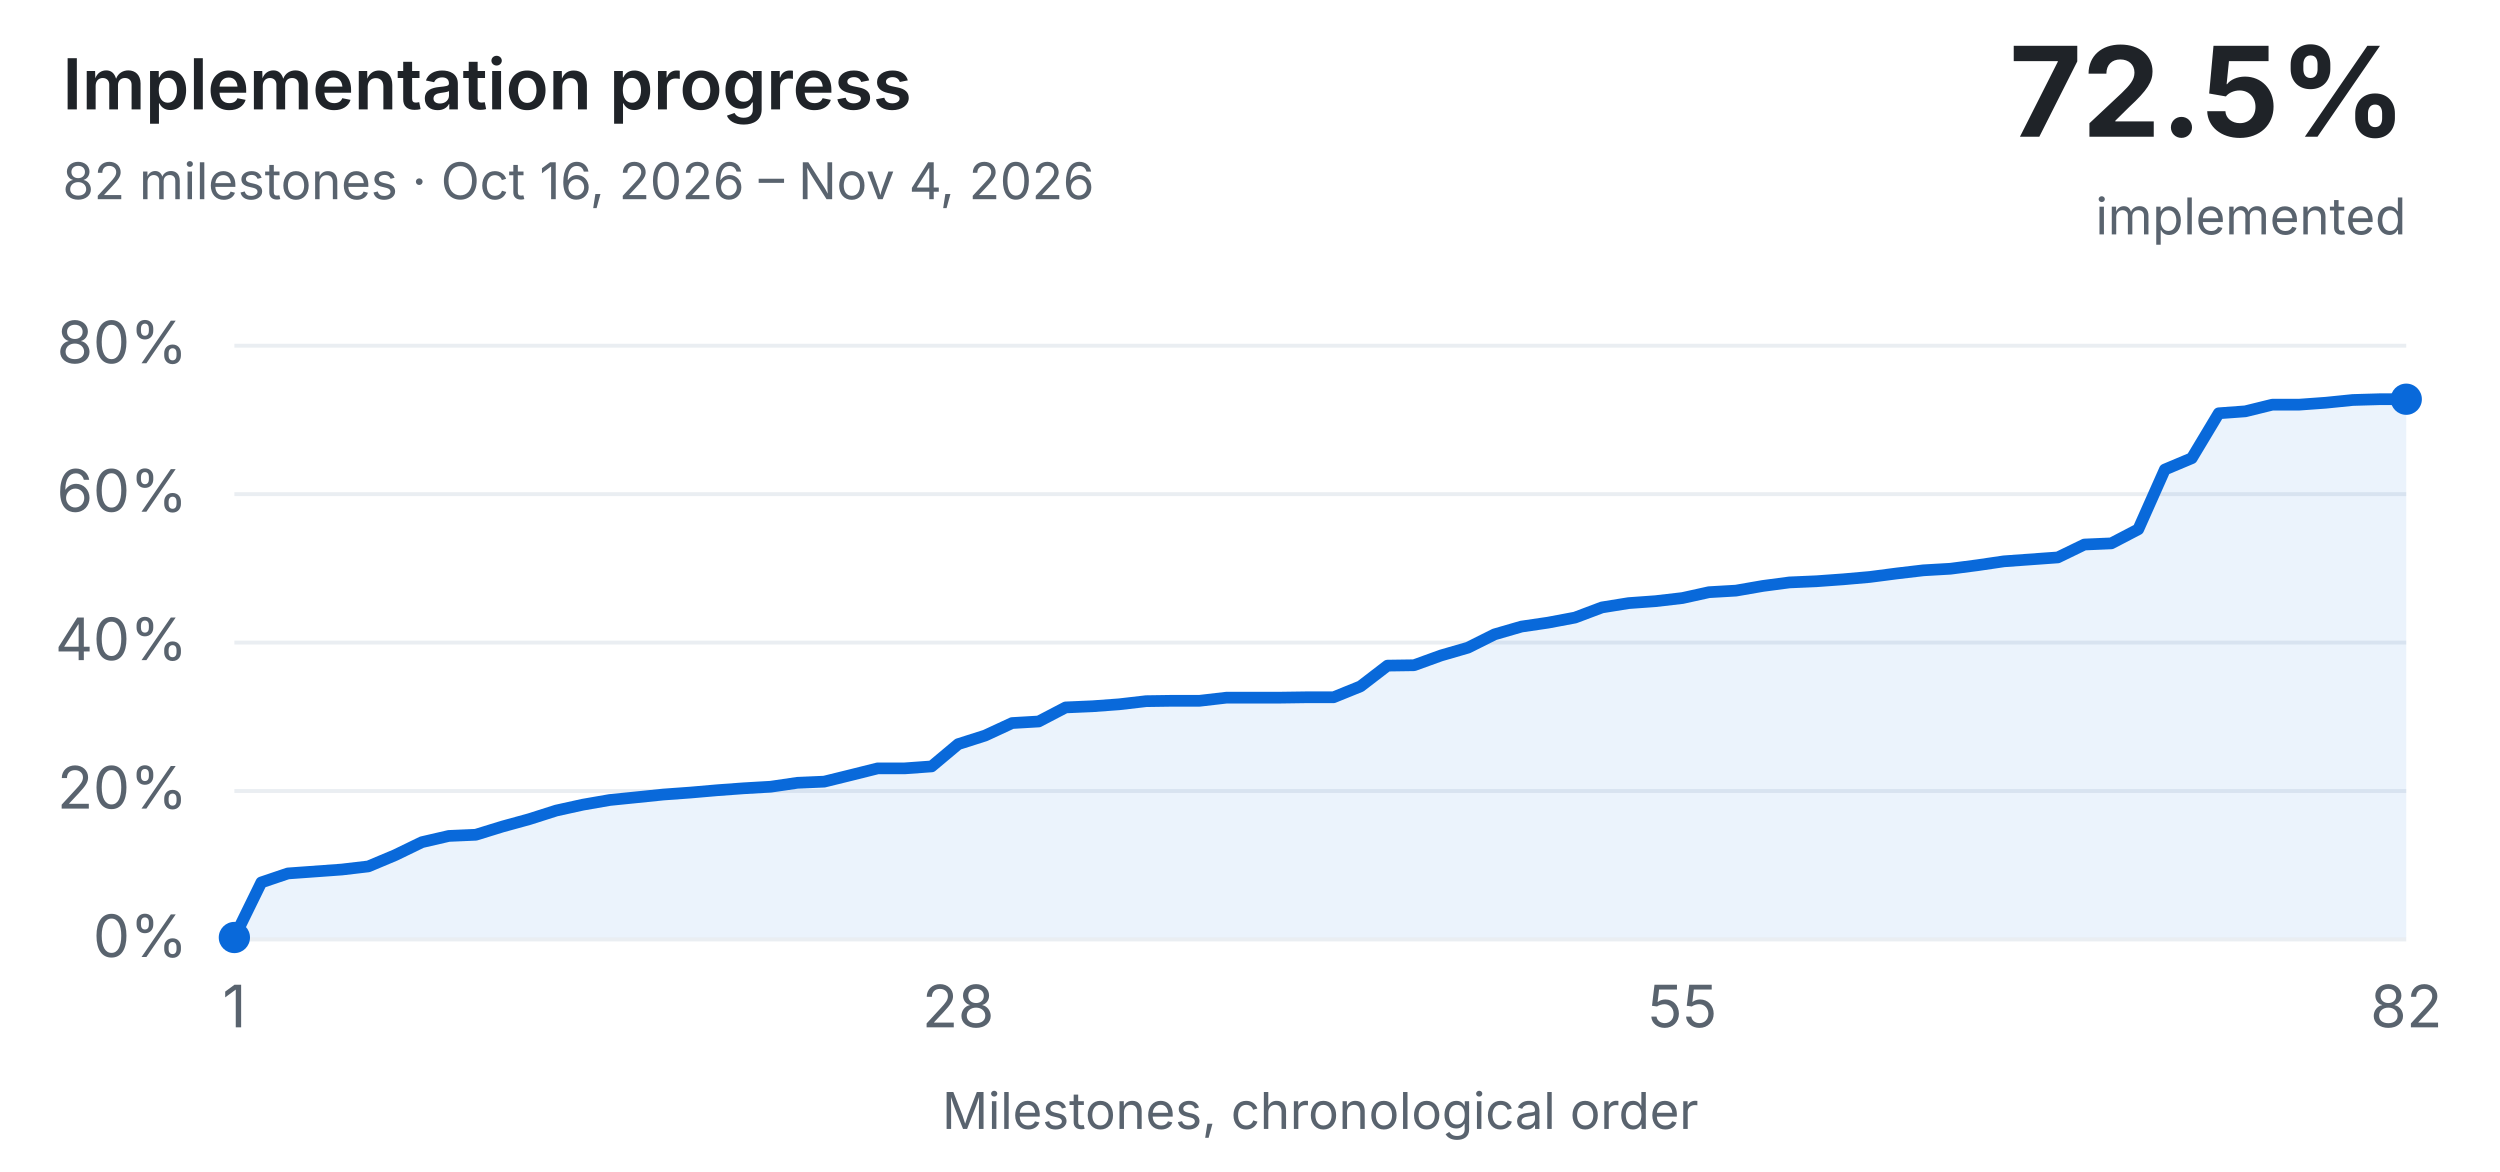
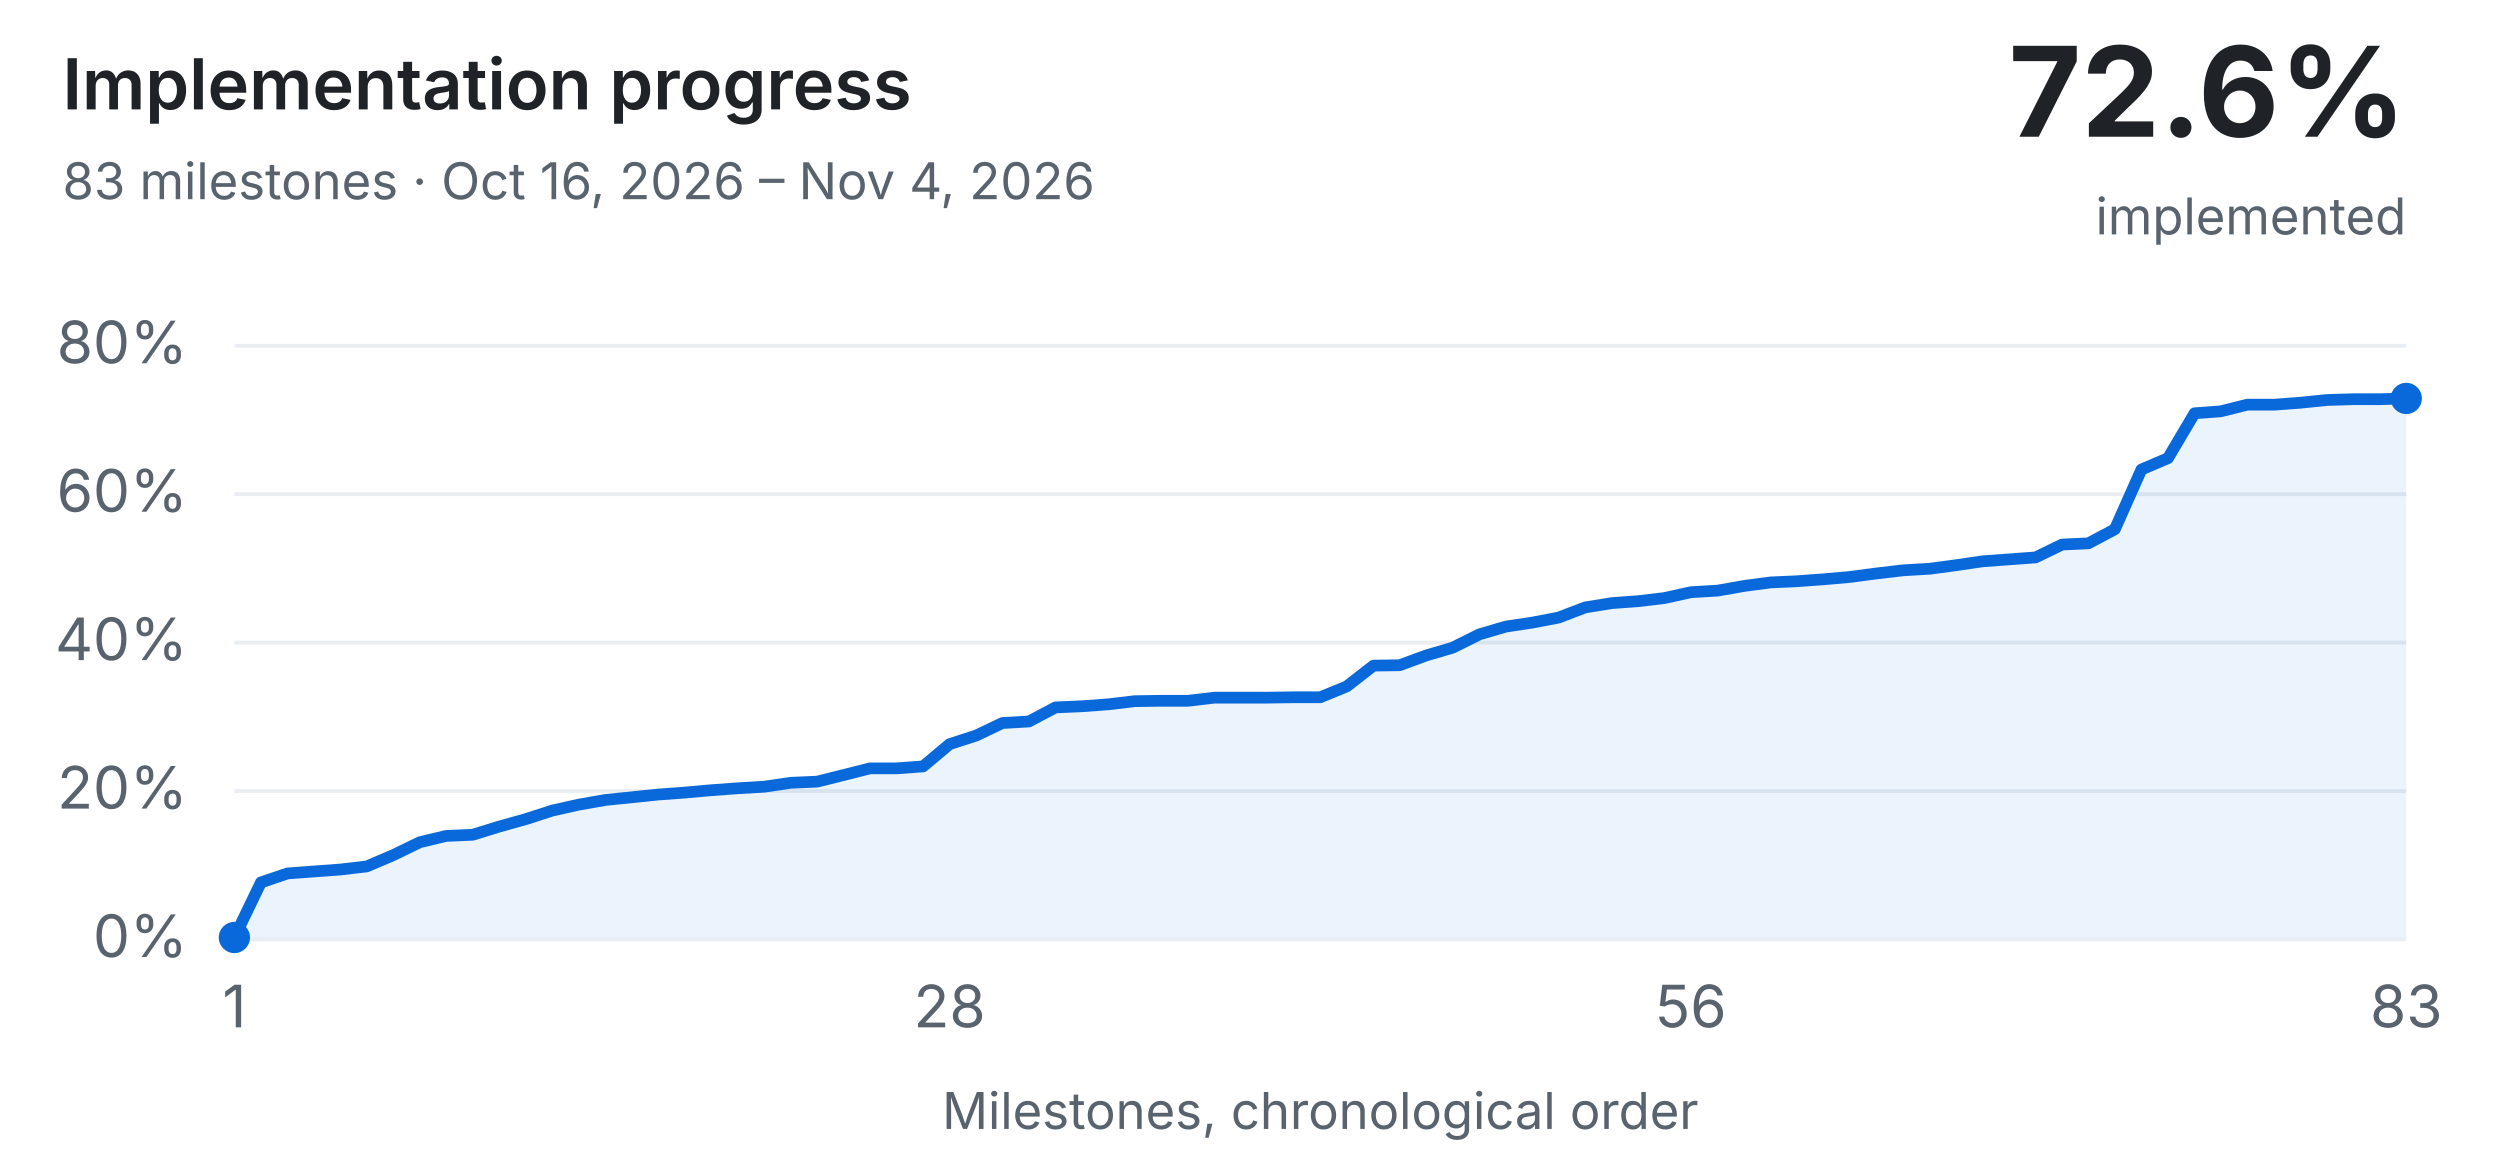
<svg xmlns="http://www.w3.org/2000/svg" width="640" height="300" viewBox="0 0 640 300" role="img" aria-labelledby="history-title history-description">
  <style>text{font:13px system-ui,-apple-system,Segoe UI,sans-serif;fill:#1f2328}.dim{fill:#59636e}.bg{fill:#eaeef2}.done{fill:#1a7f37}.part{fill:#d4a72c}.unchecked{fill:#0969da}@media (prefers-color-scheme:dark){text{fill:#e6edf3}.dim{fill:#9198a1}.bg{fill:#30363d}.done{fill:#3fb950}}</style>
  <style>
  .history-heading{font-size:18px;font-weight:600}
  .history-value{font-size:32px;font-weight:650}
  .history-axis{font-size:15px}
  .history-line{fill:none;stroke:#0969da;stroke-width:3;stroke-linecap:round;stroke-linejoin:round}
  .history-point,.history-area{fill:#0969da}
  .history-area{fill-opacity:.08}
  @media (prefers-color-scheme:dark){.history-line{stroke:#58a6ff}.history-point,.history-area{fill:#58a6ff}}
</style>
  <text class="history-heading" x="16" y="28">Implementation progress</text>
-   <text class="dim" x="16" y="51">82 milestones · Oct 16, 2026 – Nov 4, 2026</text>
-   <text class="history-value" x="616" y="35" text-anchor="end">72.5%</text>
+   <text class="dim" x="16" y="51">83 milestones · Oct 16, 2026 – Nov 4, 2026</text>
+   <text class="history-value" x="616" y="35" text-anchor="end">72.6%</text>
  <text class="dim" x="616" y="60" text-anchor="end">implemented</text>
  <rect class="bg" x="60" y="240.0" width="556" height="1" />
  <text class="dim history-axis" x="48" y="245.0" text-anchor="end">0%</text>
  <rect class="bg" x="60" y="202.0" width="556" height="1" />
  <text class="dim history-axis" x="48" y="207.0" text-anchor="end">20%</text>
  <rect class="bg" x="60" y="164.0" width="556" height="1" />
  <text class="dim history-axis" x="48" y="169.0" text-anchor="end">40%</text>
  <rect class="bg" x="60" y="126.0" width="556" height="1" />
  <text class="dim history-axis" x="48" y="131.0" text-anchor="end">60%</text>
  <rect class="bg" x="60" y="88.0" width="556" height="1" />
  <text class="dim history-axis" x="48" y="93.0" text-anchor="end">80%</text>
-   <polygon class="history-area" points="60.0,240 60.0,240.0 66.9,225.9 73.7,223.6 80.6,223.1 87.5,222.6 94.3,221.8 101.2,218.9 108.0,215.6 114.9,214.0 121.8,213.7 128.6,211.6 135.5,209.7 142.4,207.5 149.2,206.0 156.1,204.8 163.0,204.1 169.8,203.4 176.7,202.9 183.6,202.3 190.4,201.8 197.3,201.4 204.1,200.4 211.0,200.1 217.9,198.4 224.7,196.7 231.6,196.7 238.5,196.2 245.3,190.5 252.2,188.3 259.1,185.1 265.9,184.7 272.8,181.1 279.7,180.8 286.5,180.3 293.4,179.5 300.2,179.4 307.1,179.4 314.0,178.6 320.8,178.6 327.7,178.6 334.6,178.5 341.4,178.5 348.3,175.7 355.2,170.4 362.0,170.3 368.9,167.8 375.8,165.8 382.6,162.4 389.5,160.4 396.3,159.4 403.2,158.1 410.1,155.5 416.9,154.4 423.8,153.9 430.7,153.1 437.5,151.6 444.4,151.2 451.3,150.0 458.1,149.1 465.0,148.8 471.9,148.3 478.7,147.7 485.6,146.8 492.4,146.0 499.3,145.6 506.2,144.7 513.0,143.7 519.9,143.2 526.8,142.7 533.6,139.4 540.5,139.1 547.4,135.5 554.2,120.2 561.1,117.3 568.0,105.8 574.8,105.3 581.7,103.6 588.5,103.6 595.4,103.1 602.3,102.4 609.1,102.2 616.0,102.2 616.0,240" />
-   <polyline class="history-line" points="60.0,240.0 66.9,225.9 73.7,223.6 80.6,223.1 87.5,222.6 94.3,221.8 101.2,218.9 108.0,215.6 114.9,214.0 121.8,213.7 128.6,211.6 135.5,209.7 142.4,207.5 149.2,206.0 156.1,204.8 163.0,204.1 169.8,203.4 176.7,202.9 183.6,202.3 190.4,201.8 197.3,201.4 204.1,200.4 211.0,200.1 217.9,198.4 224.7,196.7 231.6,196.7 238.5,196.2 245.3,190.5 252.2,188.3 259.1,185.1 265.9,184.7 272.8,181.1 279.7,180.8 286.5,180.3 293.4,179.5 300.2,179.4 307.1,179.4 314.0,178.6 320.8,178.6 327.7,178.6 334.6,178.5 341.4,178.5 348.3,175.7 355.2,170.4 362.0,170.3 368.9,167.8 375.8,165.8 382.6,162.4 389.5,160.4 396.3,159.4 403.2,158.1 410.1,155.5 416.9,154.4 423.8,153.9 430.7,153.1 437.5,151.6 444.4,151.2 451.3,150.0 458.1,149.1 465.0,148.8 471.9,148.3 478.7,147.7 485.6,146.8 492.4,146.0 499.3,145.6 506.2,144.7 513.0,143.7 519.9,143.2 526.8,142.7 533.6,139.4 540.5,139.1 547.4,135.5 554.2,120.2 561.1,117.3 568.0,105.8 574.8,105.3 581.7,103.6 588.5,103.6 595.4,103.1 602.3,102.4 609.1,102.2 616.0,102.2" />
+   <polygon class="history-area" points="60.0,240 60.0,240.0 66.8,225.9 73.6,223.6 80.3,223.1 87.1,222.6 93.9,221.8 100.7,218.9 107.5,215.6 114.2,214.0 121.0,213.7 127.8,211.6 134.6,209.7 141.4,207.5 148.1,206.0 154.9,204.8 161.7,204.1 168.5,203.4 175.3,202.9 182.0,202.3 188.8,201.8 195.6,201.4 202.4,200.4 209.2,200.1 216.0,198.4 222.7,196.7 229.5,196.7 236.3,196.2 243.1,190.5 249.9,188.3 256.6,185.1 263.4,184.7 270.2,181.1 277.0,180.8 283.8,180.3 290.5,179.5 297.3,179.4 304.1,179.4 310.9,178.6 317.7,178.6 324.4,178.6 331.2,178.5 338.0,178.5 344.8,175.7 351.6,170.4 358.3,170.3 365.1,167.8 371.9,165.8 378.7,162.4 385.5,160.4 392.2,159.4 399.0,158.1 405.8,155.5 412.6,154.4 419.4,153.9 426.1,153.1 432.9,151.6 439.7,151.2 446.5,150.0 453.3,149.1 460.0,148.8 466.8,148.3 473.6,147.7 480.4,146.8 487.2,146.0 494.0,145.6 500.7,144.7 507.5,143.7 514.3,143.2 521.1,142.7 527.9,139.4 534.6,139.1 541.4,135.5 548.2,120.2 555.0,117.3 561.8,105.8 568.5,105.3 575.3,103.6 582.1,103.6 588.9,103.1 595.7,102.4 602.4,102.2 609.2,102.2 616.0,102.0 616.0,240" />
+   <polyline class="history-line" points="60.0,240.0 66.8,225.9 73.6,223.6 80.3,223.1 87.1,222.6 93.9,221.8 100.7,218.9 107.5,215.6 114.2,214.0 121.0,213.7 127.8,211.6 134.6,209.7 141.4,207.5 148.1,206.0 154.9,204.8 161.7,204.1 168.5,203.4 175.3,202.9 182.0,202.3 188.8,201.8 195.6,201.4 202.4,200.4 209.2,200.1 216.0,198.4 222.7,196.7 229.5,196.7 236.3,196.2 243.1,190.5 249.9,188.3 256.6,185.1 263.4,184.7 270.2,181.1 277.0,180.8 283.8,180.3 290.5,179.5 297.3,179.4 304.1,179.4 310.9,178.6 317.7,178.6 324.4,178.6 331.2,178.5 338.0,178.5 344.8,175.7 351.6,170.4 358.3,170.3 365.1,167.8 371.9,165.8 378.7,162.4 385.5,160.4 392.2,159.4 399.0,158.1 405.8,155.5 412.6,154.4 419.4,153.9 426.1,153.1 432.9,151.6 439.7,151.2 446.5,150.0 453.3,149.1 460.0,148.8 466.8,148.3 473.6,147.7 480.4,146.8 487.2,146.0 494.0,145.6 500.7,144.7 507.5,143.7 514.3,143.2 521.1,142.7 527.9,139.4 534.6,139.1 541.4,135.5 548.2,120.2 555.0,117.3 561.8,105.8 568.5,105.3 575.3,103.6 582.1,103.6 588.9,103.1 595.7,102.4 602.4,102.2 609.2,102.2 616.0,102.0" />
  <circle class="history-point" cx="60.0" cy="240.0" r="4" />
-   <circle fill="transparent" cx="66.9" cy="225.9" r="3" />
-   <circle fill="transparent" cx="73.7" cy="223.6" r="3" />
-   <circle fill="transparent" cx="80.6" cy="223.1" r="3" />
-   <circle fill="transparent" cx="87.5" cy="222.6" r="3" />
-   <circle fill="transparent" cx="94.3" cy="221.8" r="3" />
-   <circle fill="transparent" cx="101.2" cy="218.9" r="3" />
-   <circle fill="transparent" cx="108.0" cy="215.6" r="3" />
-   <circle fill="transparent" cx="114.9" cy="214.0" r="3" />
-   <circle fill="transparent" cx="121.8" cy="213.7" r="3" />
-   <circle fill="transparent" cx="128.6" cy="211.6" r="3" />
-   <circle fill="transparent" cx="135.5" cy="209.7" r="3" />
-   <circle fill="transparent" cx="142.4" cy="207.5" r="3" />
-   <circle fill="transparent" cx="149.2" cy="206.0" r="3" />
-   <circle fill="transparent" cx="156.1" cy="204.8" r="3" />
-   <circle fill="transparent" cx="163.0" cy="204.1" r="3" />
-   <circle fill="transparent" cx="169.8" cy="203.4" r="3" />
-   <circle fill="transparent" cx="176.7" cy="202.9" r="3" />
-   <circle fill="transparent" cx="183.6" cy="202.3" r="3" />
-   <circle fill="transparent" cx="190.4" cy="201.8" r="3" />
-   <circle fill="transparent" cx="197.3" cy="201.4" r="3" />
-   <circle fill="transparent" cx="204.1" cy="200.4" r="3" />
-   <circle fill="transparent" cx="211.0" cy="200.1" r="3" />
-   <circle fill="transparent" cx="217.9" cy="198.4" r="3" />
-   <circle fill="transparent" cx="224.7" cy="196.7" r="3" />
-   <circle fill="transparent" cx="231.6" cy="196.7" r="3" />
-   <circle fill="transparent" cx="238.5" cy="196.2" r="3" />
-   <circle fill="transparent" cx="245.3" cy="190.5" r="3" />
-   <circle fill="transparent" cx="252.2" cy="188.3" r="3" />
-   <circle fill="transparent" cx="259.1" cy="185.1" r="3" />
-   <circle fill="transparent" cx="265.9" cy="184.7" r="3" />
-   <circle fill="transparent" cx="272.8" cy="181.1" r="3" />
-   <circle fill="transparent" cx="279.7" cy="180.8" r="3" />
-   <circle fill="transparent" cx="286.5" cy="180.3" r="3" />
-   <circle fill="transparent" cx="293.4" cy="179.5" r="3" />
-   <circle fill="transparent" cx="300.2" cy="179.4" r="3" />
-   <circle fill="transparent" cx="307.1" cy="179.4" r="3" />
-   <circle fill="transparent" cx="314.0" cy="178.6" r="3" />
-   <circle fill="transparent" cx="320.8" cy="178.6" r="3" />
-   <circle fill="transparent" cx="327.7" cy="178.6" r="3" />
-   <circle fill="transparent" cx="334.6" cy="178.5" r="3" />
-   <circle fill="transparent" cx="341.4" cy="178.5" r="3" />
-   <circle fill="transparent" cx="348.3" cy="175.7" r="3" />
-   <circle fill="transparent" cx="355.2" cy="170.4" r="3" />
-   <circle fill="transparent" cx="362.0" cy="170.3" r="3" />
-   <circle fill="transparent" cx="368.9" cy="167.8" r="3" />
-   <circle fill="transparent" cx="375.8" cy="165.8" r="3" />
-   <circle fill="transparent" cx="382.6" cy="162.4" r="3" />
-   <circle fill="transparent" cx="389.5" cy="160.4" r="3" />
-   <circle fill="transparent" cx="396.3" cy="159.4" r="3" />
-   <circle fill="transparent" cx="403.2" cy="158.1" r="3" />
-   <circle fill="transparent" cx="410.1" cy="155.5" r="3" />
-   <circle fill="transparent" cx="416.9" cy="154.4" r="3" />
-   <circle fill="transparent" cx="423.8" cy="153.9" r="3" />
-   <circle fill="transparent" cx="430.7" cy="153.1" r="3" />
-   <circle fill="transparent" cx="437.5" cy="151.6" r="3" />
-   <circle fill="transparent" cx="444.4" cy="151.2" r="3" />
-   <circle fill="transparent" cx="451.3" cy="150.0" r="3" />
-   <circle fill="transparent" cx="458.1" cy="149.1" r="3" />
-   <circle fill="transparent" cx="465.0" cy="148.8" r="3" />
-   <circle fill="transparent" cx="471.9" cy="148.3" r="3" />
-   <circle fill="transparent" cx="478.7" cy="147.7" r="3" />
-   <circle fill="transparent" cx="485.6" cy="146.8" r="3" />
-   <circle fill="transparent" cx="492.4" cy="146.0" r="3" />
-   <circle fill="transparent" cx="499.3" cy="145.6" r="3" />
-   <circle fill="transparent" cx="506.2" cy="144.7" r="3" />
-   <circle fill="transparent" cx="513.0" cy="143.7" r="3" />
-   <circle fill="transparent" cx="519.9" cy="143.2" r="3" />
-   <circle fill="transparent" cx="526.8" cy="142.7" r="3" />
-   <circle fill="transparent" cx="533.6" cy="139.4" r="3" />
-   <circle fill="transparent" cx="540.5" cy="139.1" r="3" />
-   <circle fill="transparent" cx="547.4" cy="135.5" r="3" />
-   <circle fill="transparent" cx="554.2" cy="120.2" r="3" />
-   <circle fill="transparent" cx="561.1" cy="117.3" r="3" />
-   <circle fill="transparent" cx="568.0" cy="105.8" r="3" />
-   <circle fill="transparent" cx="574.8" cy="105.3" r="3" />
-   <circle fill="transparent" cx="581.7" cy="103.6" r="3" />
-   <circle fill="transparent" cx="588.5" cy="103.6" r="3" />
-   <circle fill="transparent" cx="595.4" cy="103.1" r="3" />
-   <circle fill="transparent" cx="602.3" cy="102.4" r="3" />
-   <circle fill="transparent" cx="609.1" cy="102.2" r="3" />
-   <circle class="history-point" cx="616.0" cy="102.2" r="4" />
+   <circle fill="transparent" cx="66.8" cy="225.9" r="3" />
+   <circle fill="transparent" cx="73.6" cy="223.6" r="3" />
+   <circle fill="transparent" cx="80.3" cy="223.1" r="3" />
+   <circle fill="transparent" cx="87.1" cy="222.6" r="3" />
+   <circle fill="transparent" cx="93.9" cy="221.8" r="3" />
+   <circle fill="transparent" cx="100.7" cy="218.9" r="3" />
+   <circle fill="transparent" cx="107.5" cy="215.6" r="3" />
+   <circle fill="transparent" cx="114.2" cy="214.0" r="3" />
+   <circle fill="transparent" cx="121.0" cy="213.7" r="3" />
+   <circle fill="transparent" cx="127.8" cy="211.6" r="3" />
+   <circle fill="transparent" cx="134.6" cy="209.7" r="3" />
+   <circle fill="transparent" cx="141.4" cy="207.5" r="3" />
+   <circle fill="transparent" cx="148.1" cy="206.0" r="3" />
+   <circle fill="transparent" cx="154.9" cy="204.8" r="3" />
+   <circle fill="transparent" cx="161.7" cy="204.1" r="3" />
+   <circle fill="transparent" cx="168.5" cy="203.4" r="3" />
+   <circle fill="transparent" cx="175.3" cy="202.9" r="3" />
+   <circle fill="transparent" cx="182.0" cy="202.3" r="3" />
+   <circle fill="transparent" cx="188.8" cy="201.8" r="3" />
+   <circle fill="transparent" cx="195.6" cy="201.4" r="3" />
+   <circle fill="transparent" cx="202.4" cy="200.4" r="3" />
+   <circle fill="transparent" cx="209.2" cy="200.1" r="3" />
+   <circle fill="transparent" cx="216.0" cy="198.4" r="3" />
+   <circle fill="transparent" cx="222.7" cy="196.7" r="3" />
+   <circle fill="transparent" cx="229.5" cy="196.7" r="3" />
+   <circle fill="transparent" cx="236.3" cy="196.2" r="3" />
+   <circle fill="transparent" cx="243.1" cy="190.5" r="3" />
+   <circle fill="transparent" cx="249.9" cy="188.3" r="3" />
+   <circle fill="transparent" cx="256.6" cy="185.1" r="3" />
+   <circle fill="transparent" cx="263.4" cy="184.7" r="3" />
+   <circle fill="transparent" cx="270.2" cy="181.1" r="3" />
+   <circle fill="transparent" cx="277.0" cy="180.8" r="3" />
+   <circle fill="transparent" cx="283.8" cy="180.3" r="3" />
+   <circle fill="transparent" cx="290.5" cy="179.5" r="3" />
+   <circle fill="transparent" cx="297.3" cy="179.4" r="3" />
+   <circle fill="transparent" cx="304.1" cy="179.4" r="3" />
+   <circle fill="transparent" cx="310.9" cy="178.6" r="3" />
+   <circle fill="transparent" cx="317.7" cy="178.6" r="3" />
+   <circle fill="transparent" cx="324.4" cy="178.6" r="3" />
+   <circle fill="transparent" cx="331.2" cy="178.5" r="3" />
+   <circle fill="transparent" cx="338.0" cy="178.5" r="3" />
+   <circle fill="transparent" cx="344.8" cy="175.7" r="3" />
+   <circle fill="transparent" cx="351.6" cy="170.4" r="3" />
+   <circle fill="transparent" cx="358.3" cy="170.3" r="3" />
+   <circle fill="transparent" cx="365.1" cy="167.8" r="3" />
+   <circle fill="transparent" cx="371.9" cy="165.8" r="3" />
+   <circle fill="transparent" cx="378.7" cy="162.4" r="3" />
+   <circle fill="transparent" cx="385.5" cy="160.4" r="3" />
+   <circle fill="transparent" cx="392.2" cy="159.4" r="3" />
+   <circle fill="transparent" cx="399.0" cy="158.1" r="3" />
+   <circle fill="transparent" cx="405.8" cy="155.5" r="3" />
+   <circle fill="transparent" cx="412.6" cy="154.4" r="3" />
+   <circle fill="transparent" cx="419.4" cy="153.9" r="3" />
+   <circle fill="transparent" cx="426.1" cy="153.1" r="3" />
+   <circle fill="transparent" cx="432.9" cy="151.6" r="3" />
+   <circle fill="transparent" cx="439.7" cy="151.2" r="3" />
+   <circle fill="transparent" cx="446.5" cy="150.0" r="3" />
+   <circle fill="transparent" cx="453.3" cy="149.1" r="3" />
+   <circle fill="transparent" cx="460.0" cy="148.8" r="3" />
+   <circle fill="transparent" cx="466.8" cy="148.3" r="3" />
+   <circle fill="transparent" cx="473.6" cy="147.7" r="3" />
+   <circle fill="transparent" cx="480.4" cy="146.8" r="3" />
+   <circle fill="transparent" cx="487.2" cy="146.0" r="3" />
+   <circle fill="transparent" cx="494.0" cy="145.6" r="3" />
+   <circle fill="transparent" cx="500.7" cy="144.7" r="3" />
+   <circle fill="transparent" cx="507.5" cy="143.7" r="3" />
+   <circle fill="transparent" cx="514.3" cy="143.2" r="3" />
+   <circle fill="transparent" cx="521.1" cy="142.7" r="3" />
+   <circle fill="transparent" cx="527.9" cy="139.4" r="3" />
+   <circle fill="transparent" cx="534.6" cy="139.1" r="3" />
+   <circle fill="transparent" cx="541.4" cy="135.5" r="3" />
+   <circle fill="transparent" cx="548.2" cy="120.2" r="3" />
+   <circle fill="transparent" cx="555.0" cy="117.3" r="3" />
+   <circle fill="transparent" cx="561.8" cy="105.8" r="3" />
+   <circle fill="transparent" cx="568.5" cy="105.3" r="3" />
+   <circle fill="transparent" cx="575.3" cy="103.6" r="3" />
+   <circle fill="transparent" cx="582.1" cy="103.6" r="3" />
+   <circle fill="transparent" cx="588.9" cy="103.1" r="3" />
+   <circle fill="transparent" cx="595.7" cy="102.4" r="3" />
+   <circle fill="transparent" cx="602.4" cy="102.2" r="3" />
+   <circle fill="transparent" cx="609.2" cy="102.2" r="3" />
+   <circle class="history-point" cx="616.0" cy="102.0" r="4" />
  <text class="dim history-axis" x="60.0" y="263" text-anchor="middle">1</text>
-   <text class="dim history-axis" x="245.3" y="263" text-anchor="middle">28</text>
-   <text class="dim history-axis" x="430.7" y="263" text-anchor="middle">55</text>
-   <text class="dim history-axis" x="616.0" y="263" text-anchor="middle">82</text>
+   <text class="dim history-axis" x="243.1" y="263" text-anchor="middle">28</text>
+   <text class="dim history-axis" x="432.9" y="263" text-anchor="middle">56</text>
+   <text class="dim history-axis" x="616.0" y="263" text-anchor="middle">83</text>
  <text class="dim" x="338" y="289" text-anchor="middle">Milestones, chronological order</text>
</svg>
